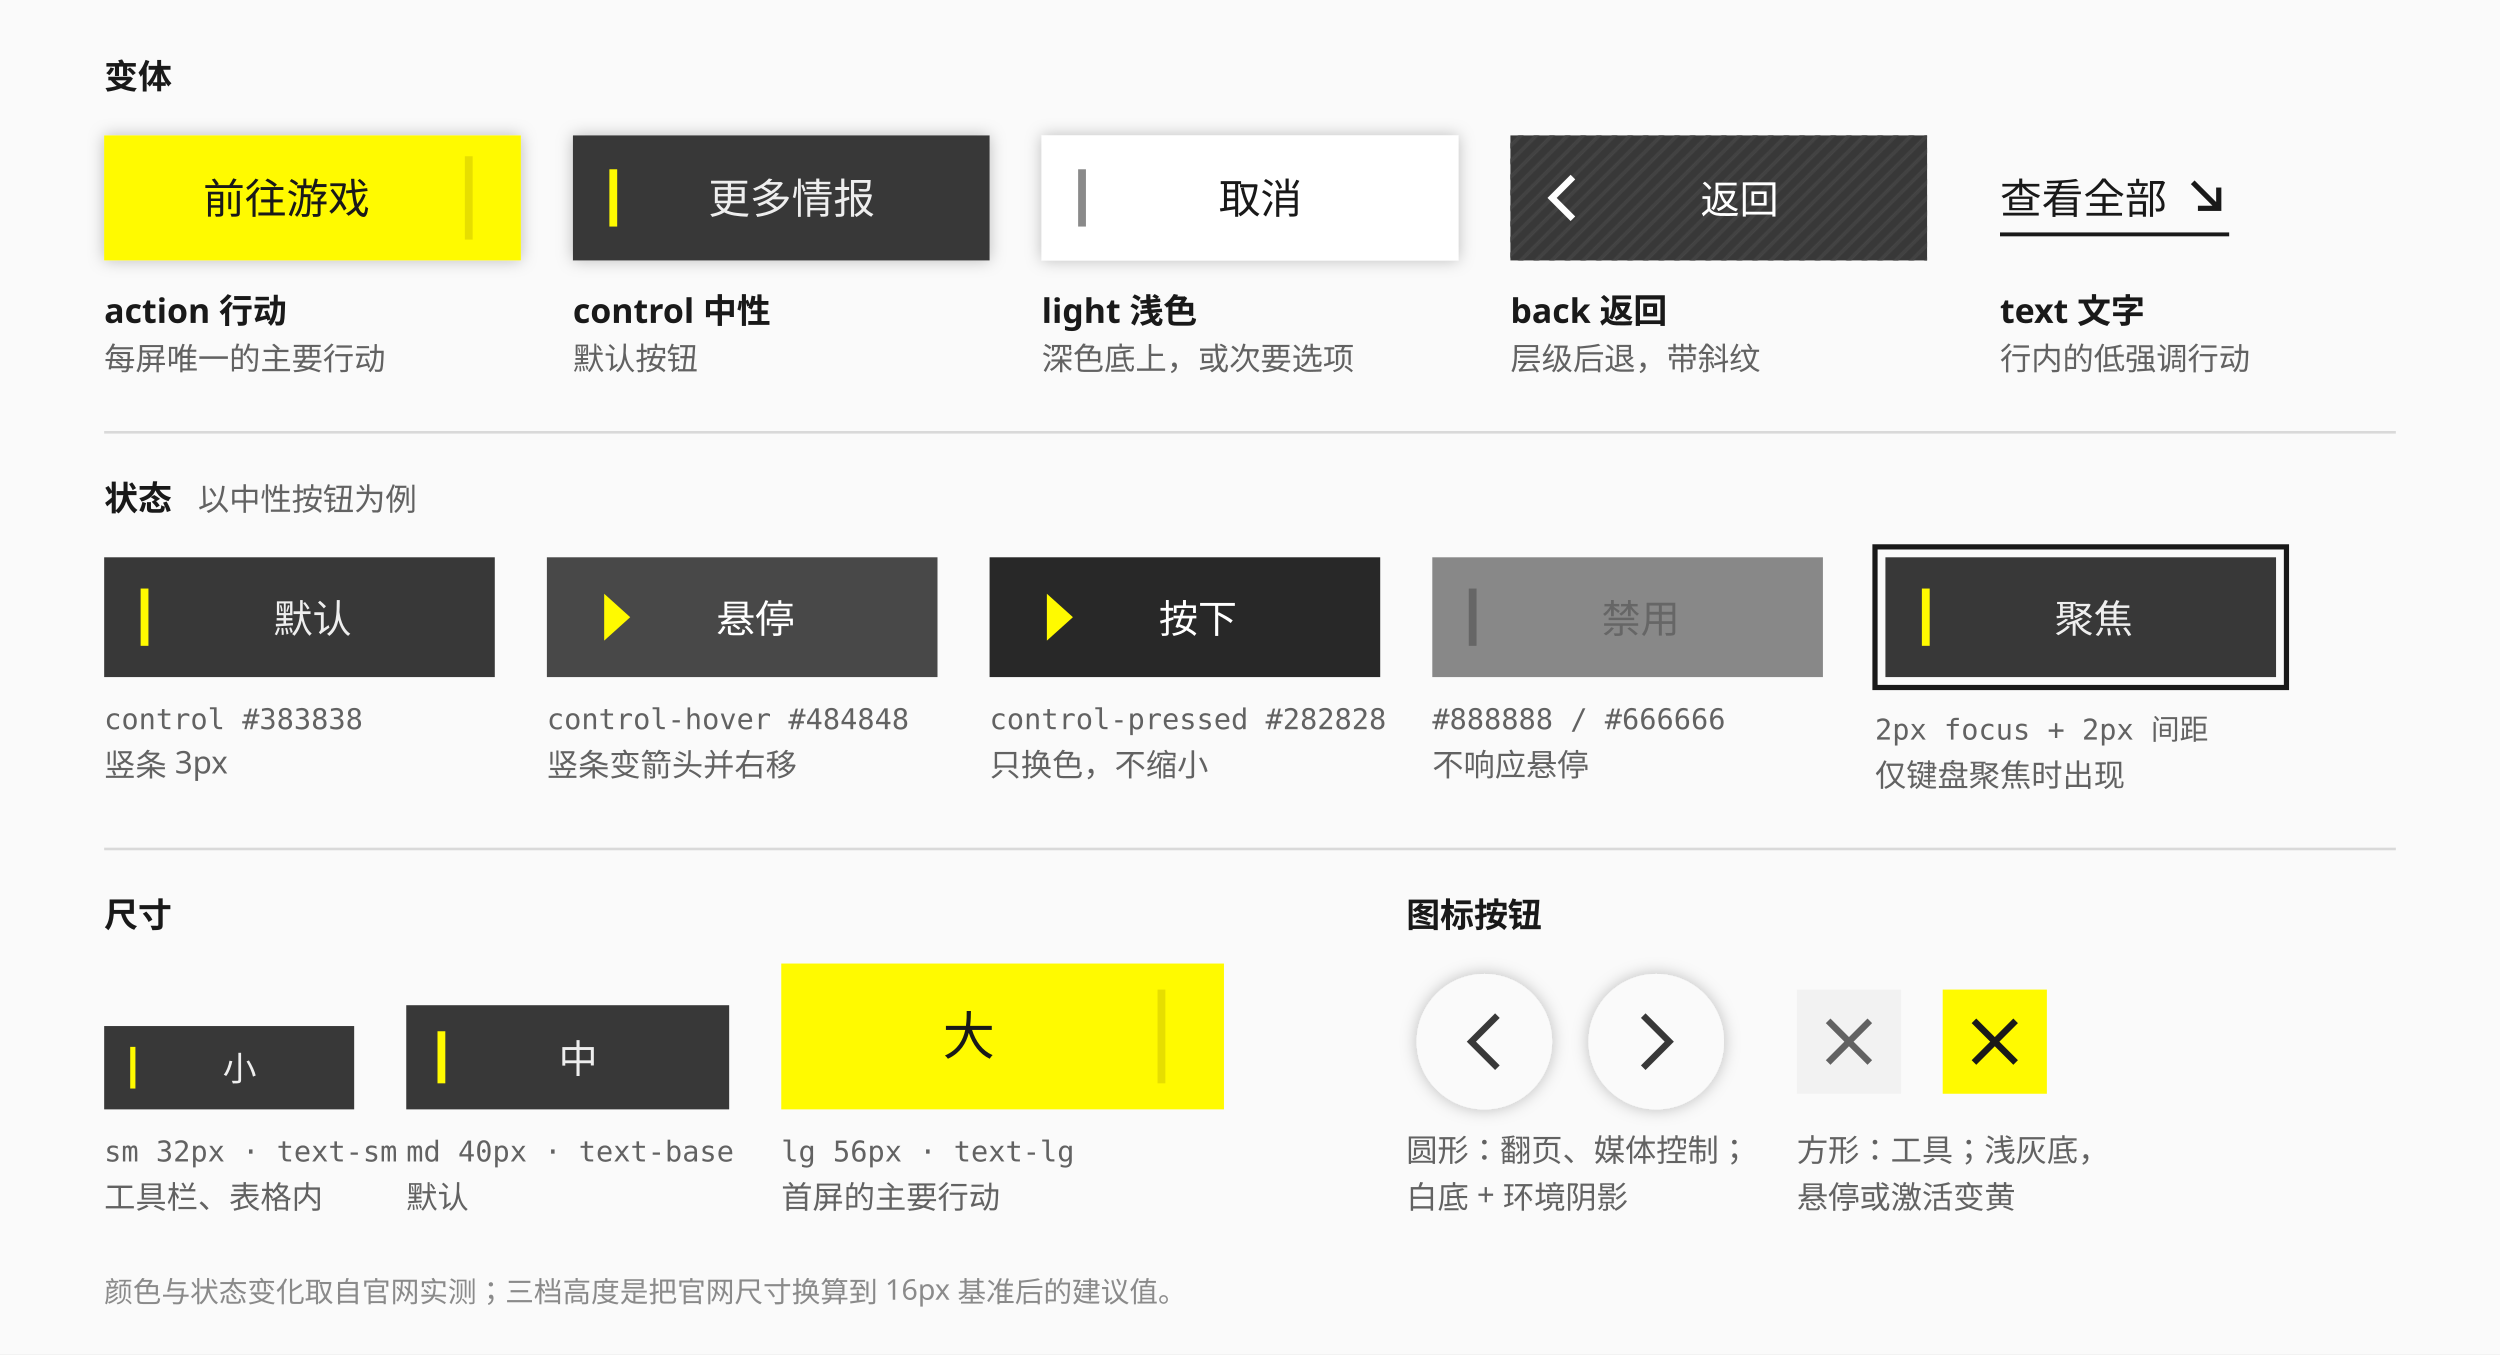
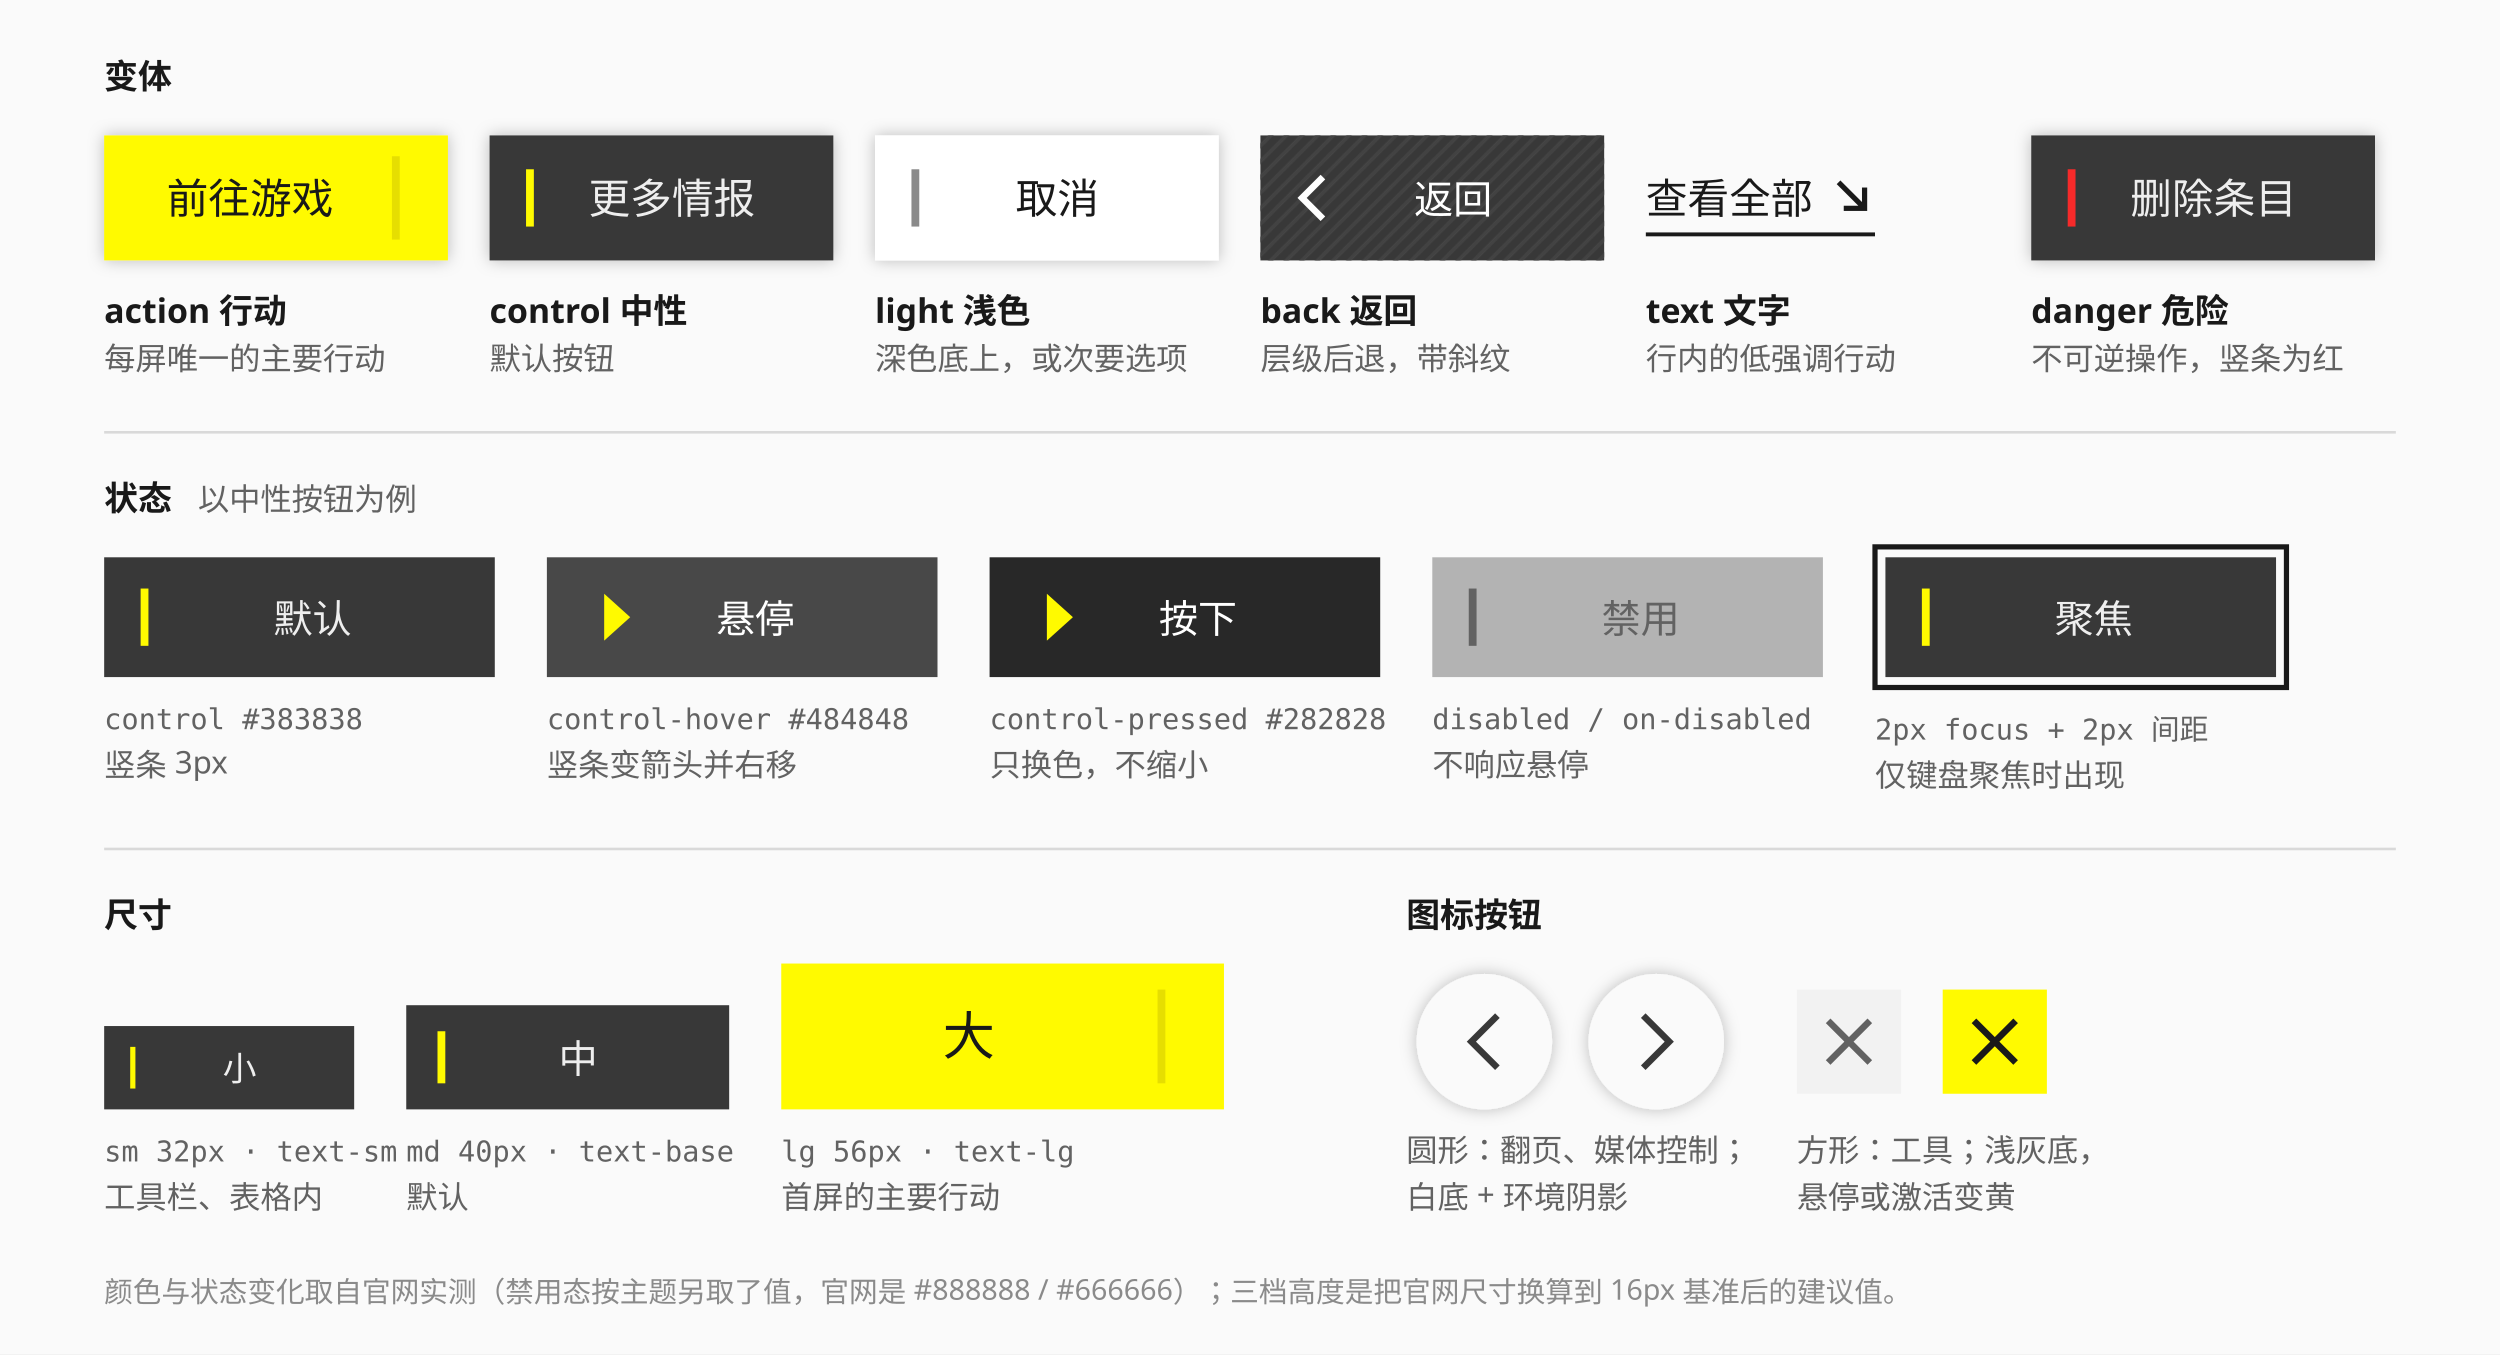
<svg xmlns="http://www.w3.org/2000/svg" viewBox="0 0 960 520" width="960" height="520" role="img" aria-labelledby="t d" font-family="'HarmonyOS Sans SC','Noto Sans SC','PingFang SC','Microsoft YaHei',sans-serif">
  <defs>
    <pattern id="bh" width="6" height="6" patternUnits="userSpaceOnUse">
      <path d="M-1 1L1 -1M0 6L6 0M5 7L7 5" stroke="#424242" stroke-width="1.5" />
    </pattern>
    <filter id="amb" x="-20%" y="-20%" width="140%" height="140%">
      <feDropShadow dx="0" dy="0" stdDeviation="3" flood-color="#000000" flood-opacity="0.25" />
    </filter>
  </defs>
  <rect width="960" height="520" fill="#fafafa" />
  <text x="40" y="34" font-size="13" font-weight="700" fill="#191919">变体</text>
-   <rect x="40" y="52" width="160" height="48" fill="#fffa00" filter="url(#amb)" />
-   <path d="M180 60v32" stroke="#e6de01" stroke-width="3" />
-   <text x="110" y="82" font-size="16" font-weight="500" fill="#191919" text-anchor="middle">前往游戏</text>
-   <rect x="220" y="52" width="160" height="48" fill="#383838" filter="url(#amb)" />
-   <rect x="234" y="65" width="3" height="22" fill="#fffa00" />
-   <text x="304" y="82" font-size="16" font-weight="500" fill="#eeeeee" text-anchor="middle">更多情报</text>
-   <rect x="400" y="52" width="160" height="48" fill="#ffffff" filter="url(#amb)" />
-   <rect x="414" y="65" width="3" height="22" fill="#8a8a8a" />
-   <text x="484" y="82" font-size="16" font-weight="500" fill="#191919" text-anchor="middle">取消</text>
-   <rect x="580" y="52" width="160" height="48" fill="#383838" />
-   <rect x="580" y="52" width="160" height="48" fill="url(#bh)" />
-   <path d="M604 68l-8 8 8 8" fill="none" stroke="#ffffff" stroke-width="2.5" />
-   <text x="668" y="82" font-size="15" font-weight="500" fill="#ffffff" text-anchor="middle">返回</text>
-   <text x="768" y="82" font-size="16" font-weight="500" fill="#191919">查看全部</text>
-   <path d="M842 70l10 10M852 72v8h-8" fill="none" stroke="#191919" stroke-width="2" />
-   <path d="M768 90h88" stroke="#191919" stroke-width="1.5" />
+   <rect x="40" y="52" width="132" height="48" fill="#fffa00" filter="url(#amb)" />
+   <path d="M152 60v32" stroke="#e6de01" stroke-width="3" />
+   <text x="96" y="82" font-size="16" font-weight="500" fill="#191919" text-anchor="middle">前往游戏</text>
+   <rect x="188" y="52" width="132" height="48" fill="#383838" filter="url(#amb)" />
+   <rect x="202" y="65" width="3" height="22" fill="#fffa00" />
+   <text x="258" y="82" font-size="16" font-weight="500" fill="#eeeeee" text-anchor="middle">更多情报</text>
+   <rect x="336" y="52" width="132" height="48" fill="#ffffff" filter="url(#amb)" />
+   <rect x="350" y="65" width="3" height="22" fill="#8a8a8a" />
+   <text x="406" y="82" font-size="16" font-weight="500" fill="#191919" text-anchor="middle">取消</text>
+   <rect x="484" y="52" width="132" height="48" fill="#383838" />
+   <rect x="484" y="52" width="132" height="48" fill="url(#bh)" />
+   <path d="M508 68l-8 8 8 8" fill="none" stroke="#ffffff" stroke-width="2.5" />
+   <text x="558" y="82" font-size="15" font-weight="500" fill="#ffffff" text-anchor="middle">返回</text>
+   <text x="632" y="82" font-size="16" font-weight="500" fill="#191919">查看全部</text>
+   <path d="M706 70l10 10M716 72v8h-8" fill="none" stroke="#191919" stroke-width="2" />
+   <path d="M632 90h88" stroke="#191919" stroke-width="1.5" />
+   <rect x="780" y="52" width="132" height="48" fill="#383838" filter="url(#amb)" />
+   <rect x="794" y="65" width="3" height="22" fill="#f62a2a" />
+   <text x="850" y="82" font-size="16" font-weight="500" fill="#eeeeee" text-anchor="middle">删除条目</text>
  <g font-size="13" font-weight="700" fill="#191919">
    <text x="40" y="124">action 行动</text>
-     <text x="220" y="124">control 中性</text>
-     <text x="400" y="124">light 浅色</text>
-     <text x="580" y="124">back 返回</text>
-     <text x="768" y="124">text 文字</text>
+     <text x="188" y="124">control 中性</text>
+     <text x="336" y="124">light 浅色</text>
+     <text x="484" y="124">back 返回</text>
+     <text x="632" y="124">text 文字</text>
+     <text x="780" y="124">danger 危险</text>
  </g>
  <g font-size="12" fill="#626262">
    <text x="40" y="142">每屏唯一的主要行动</text>
-     <text x="220" y="142">默认按钮</text>
-     <text x="400" y="142">深色底上，或次要选项</text>
-     <text x="580" y="142">层级后退，带斜纹</text>
-     <text x="768" y="142">行内的低强调行动</text>
+     <text x="188" y="142">默认按钮</text>
+     <text x="336" y="142">深色底上，或次要选项</text>
+     <text x="484" y="142">层级后退，带斜纹</text>
+     <text x="632" y="142">行内的低强调行动</text>
+     <text x="780" y="142">不可逆操作，竖条为红</text>
  </g>
  <path d="M40 166h880" stroke="#d9d9d9" />
  <text x="40" y="196" font-size="13" font-weight="700" fill="#191919">状态</text>
  <text x="76" y="196" font-size="12" fill="#626262">以中性按钮为例</text>
  <rect x="40" y="214" width="150" height="46" fill="#383838" />
  <rect x="54" y="226" width="3" height="22" fill="#fffa00" />
  <text x="120" y="243" font-size="15" font-weight="500" fill="#eeeeee" text-anchor="middle">默认</text>
  <rect x="210" y="214" width="150" height="46" fill="#484848" />
  <polygon points="232,228 242,237 232,246" fill="#fffa00" />
  <text x="290" y="243" font-size="15" font-weight="500" fill="#ffffff" text-anchor="middle">悬停</text>
  <rect x="380" y="214" width="150" height="46" fill="#282828" />
  <polygon points="402,228 412,237 402,246" fill="#fffa00" />
  <text x="460" y="243" font-size="15" font-weight="500" fill="#ffffff" text-anchor="middle">按下</text>
-   <rect x="550" y="214" width="150" height="46" fill="#888888" />
-   <rect x="564" y="226" width="3" height="22" fill="#666666" />
-   <text x="630" y="243" font-size="15" font-weight="500" fill="#666666" text-anchor="middle">禁用</text>
+   <rect x="550" y="214" width="150" height="46" fill="#b3b3b3" />
+   <rect x="564" y="226" width="3" height="22" fill="#626262" />
+   <text x="630" y="243" font-size="15" font-weight="500" fill="#626262" text-anchor="middle">禁用</text>
  <rect x="720" y="210" width="158" height="54" fill="none" stroke="#191919" stroke-width="2" />
  <rect x="724" y="214" width="150" height="46" fill="#383838" />
  <rect x="738" y="226" width="3" height="22" fill="#fffa00" />
  <text x="804" y="243" font-size="15" font-weight="500" fill="#eeeeee" text-anchor="middle">聚焦</text>
  <g font-size="11" fill="#626262" font-family="'Space Grotesk',Consolas,monospace">
    <text x="40" y="280">control #383838</text>
    <text x="210" y="280">control-hover #484848</text>
    <text x="380" y="280">control-pressed #282828</text>
-     <text x="550" y="280">#888888 / #666666</text>
+     <text x="550" y="280">disabled / on-disabled</text>
    <text x="720" y="284">2px focus + 2px 间距</text>
  </g>
  <g font-size="12" fill="#626262">
    <text x="40" y="298">竖条 3px</text>
    <text x="210" y="298">竖条变箭头并右移</text>
    <text x="380" y="298">只换色，不缩小</text>
    <text x="550" y="298">不响应悬停</text>
    <text x="720" y="302">仅键盘聚焦时出现</text>
  </g>
  <path d="M40 326h880" stroke="#d9d9d9" />
  <text x="40" y="356" font-size="13" font-weight="700" fill="#191919">尺寸</text>
  <rect x="40" y="394" width="96" height="32" fill="#383838" />
  <rect x="50" y="402" width="2" height="16" fill="#fffa00" />
  <text x="92" y="415" font-size="13" font-weight="500" fill="#eeeeee" text-anchor="middle">小</text>
  <rect x="156" y="386" width="124" height="40" fill="#383838" />
  <rect x="168" y="396" width="3" height="20" fill="#fffa00" />
  <text x="222" y="412" font-size="15" font-weight="500" fill="#eeeeee" text-anchor="middle">中</text>
  <rect x="300" y="370" width="170" height="56" fill="#fffa00" />
  <path d="M446 380v36" stroke="#e6de01" stroke-width="3" />
  <text x="372" y="405" font-size="20" font-weight="500" fill="#191919" text-anchor="middle">大</text>
  <g font-size="11" fill="#626262" font-family="'Space Grotesk',Consolas,monospace">
    <text x="40" y="446">sm 32px · text-sm</text>
    <text x="156" y="446">md 40px · text-base</text>
    <text x="300" y="446">lg 56px · text-lg</text>
  </g>
  <g font-size="12" fill="#626262">
    <text x="40" y="464">工具栏、表格内</text>
    <text x="156" y="464">默认</text>
    <text x="300" y="464">首屏的主要行动</text>
  </g>
  <text x="540" y="356" font-size="13" font-weight="700" fill="#191919">图标按钮</text>
  <circle cx="570" cy="400" r="26" fill="#fafafa" filter="url(#amb)" />
  <path d="M575 390l-10 10 10 10" fill="none" stroke="#383838" stroke-width="2.5" />
  <circle cx="636" cy="400" r="26" fill="#fafafa" filter="url(#amb)" />
  <path d="M631 390l10 10-10 10" fill="none" stroke="#383838" stroke-width="2.5" />
  <rect x="690" y="380" width="40" height="40" fill="#f2f2f2" />
  <path d="M702 392l16 16M718 392l-16 16" stroke="#626262" stroke-width="2.5" />
  <rect x="746" y="380" width="40" height="40" fill="#fffa00" />
  <path d="M758 392l16 16M774 392l-16 16" stroke="#191919" stroke-width="2.5" />
  <g font-size="12" fill="#626262">
    <text x="540" y="446">圆形：翻页、媒体控制；</text>
    <text x="540" y="464">白底 + 环境阴影</text>
    <text x="690" y="446">方形：工具；浅灰底，</text>
    <text x="690" y="464">悬停或激活变黄</text>
  </g>
-   <text x="40" y="500" font-size="11" fill="#8a8a8a">颜色与状态变化取自官网实测；三档高度是把官网尺寸换算到 16px 基准后的建议值。</text>
+   <text x="40" y="500" font-size="11" fill="#8a8a8a">颜色与状态变化取自官网实测（禁用态按主题另取了值，官网是 #888888 / #666666）；三档高度是把官网尺寸换算到 16px 基准后的建议值。</text>
</svg>
